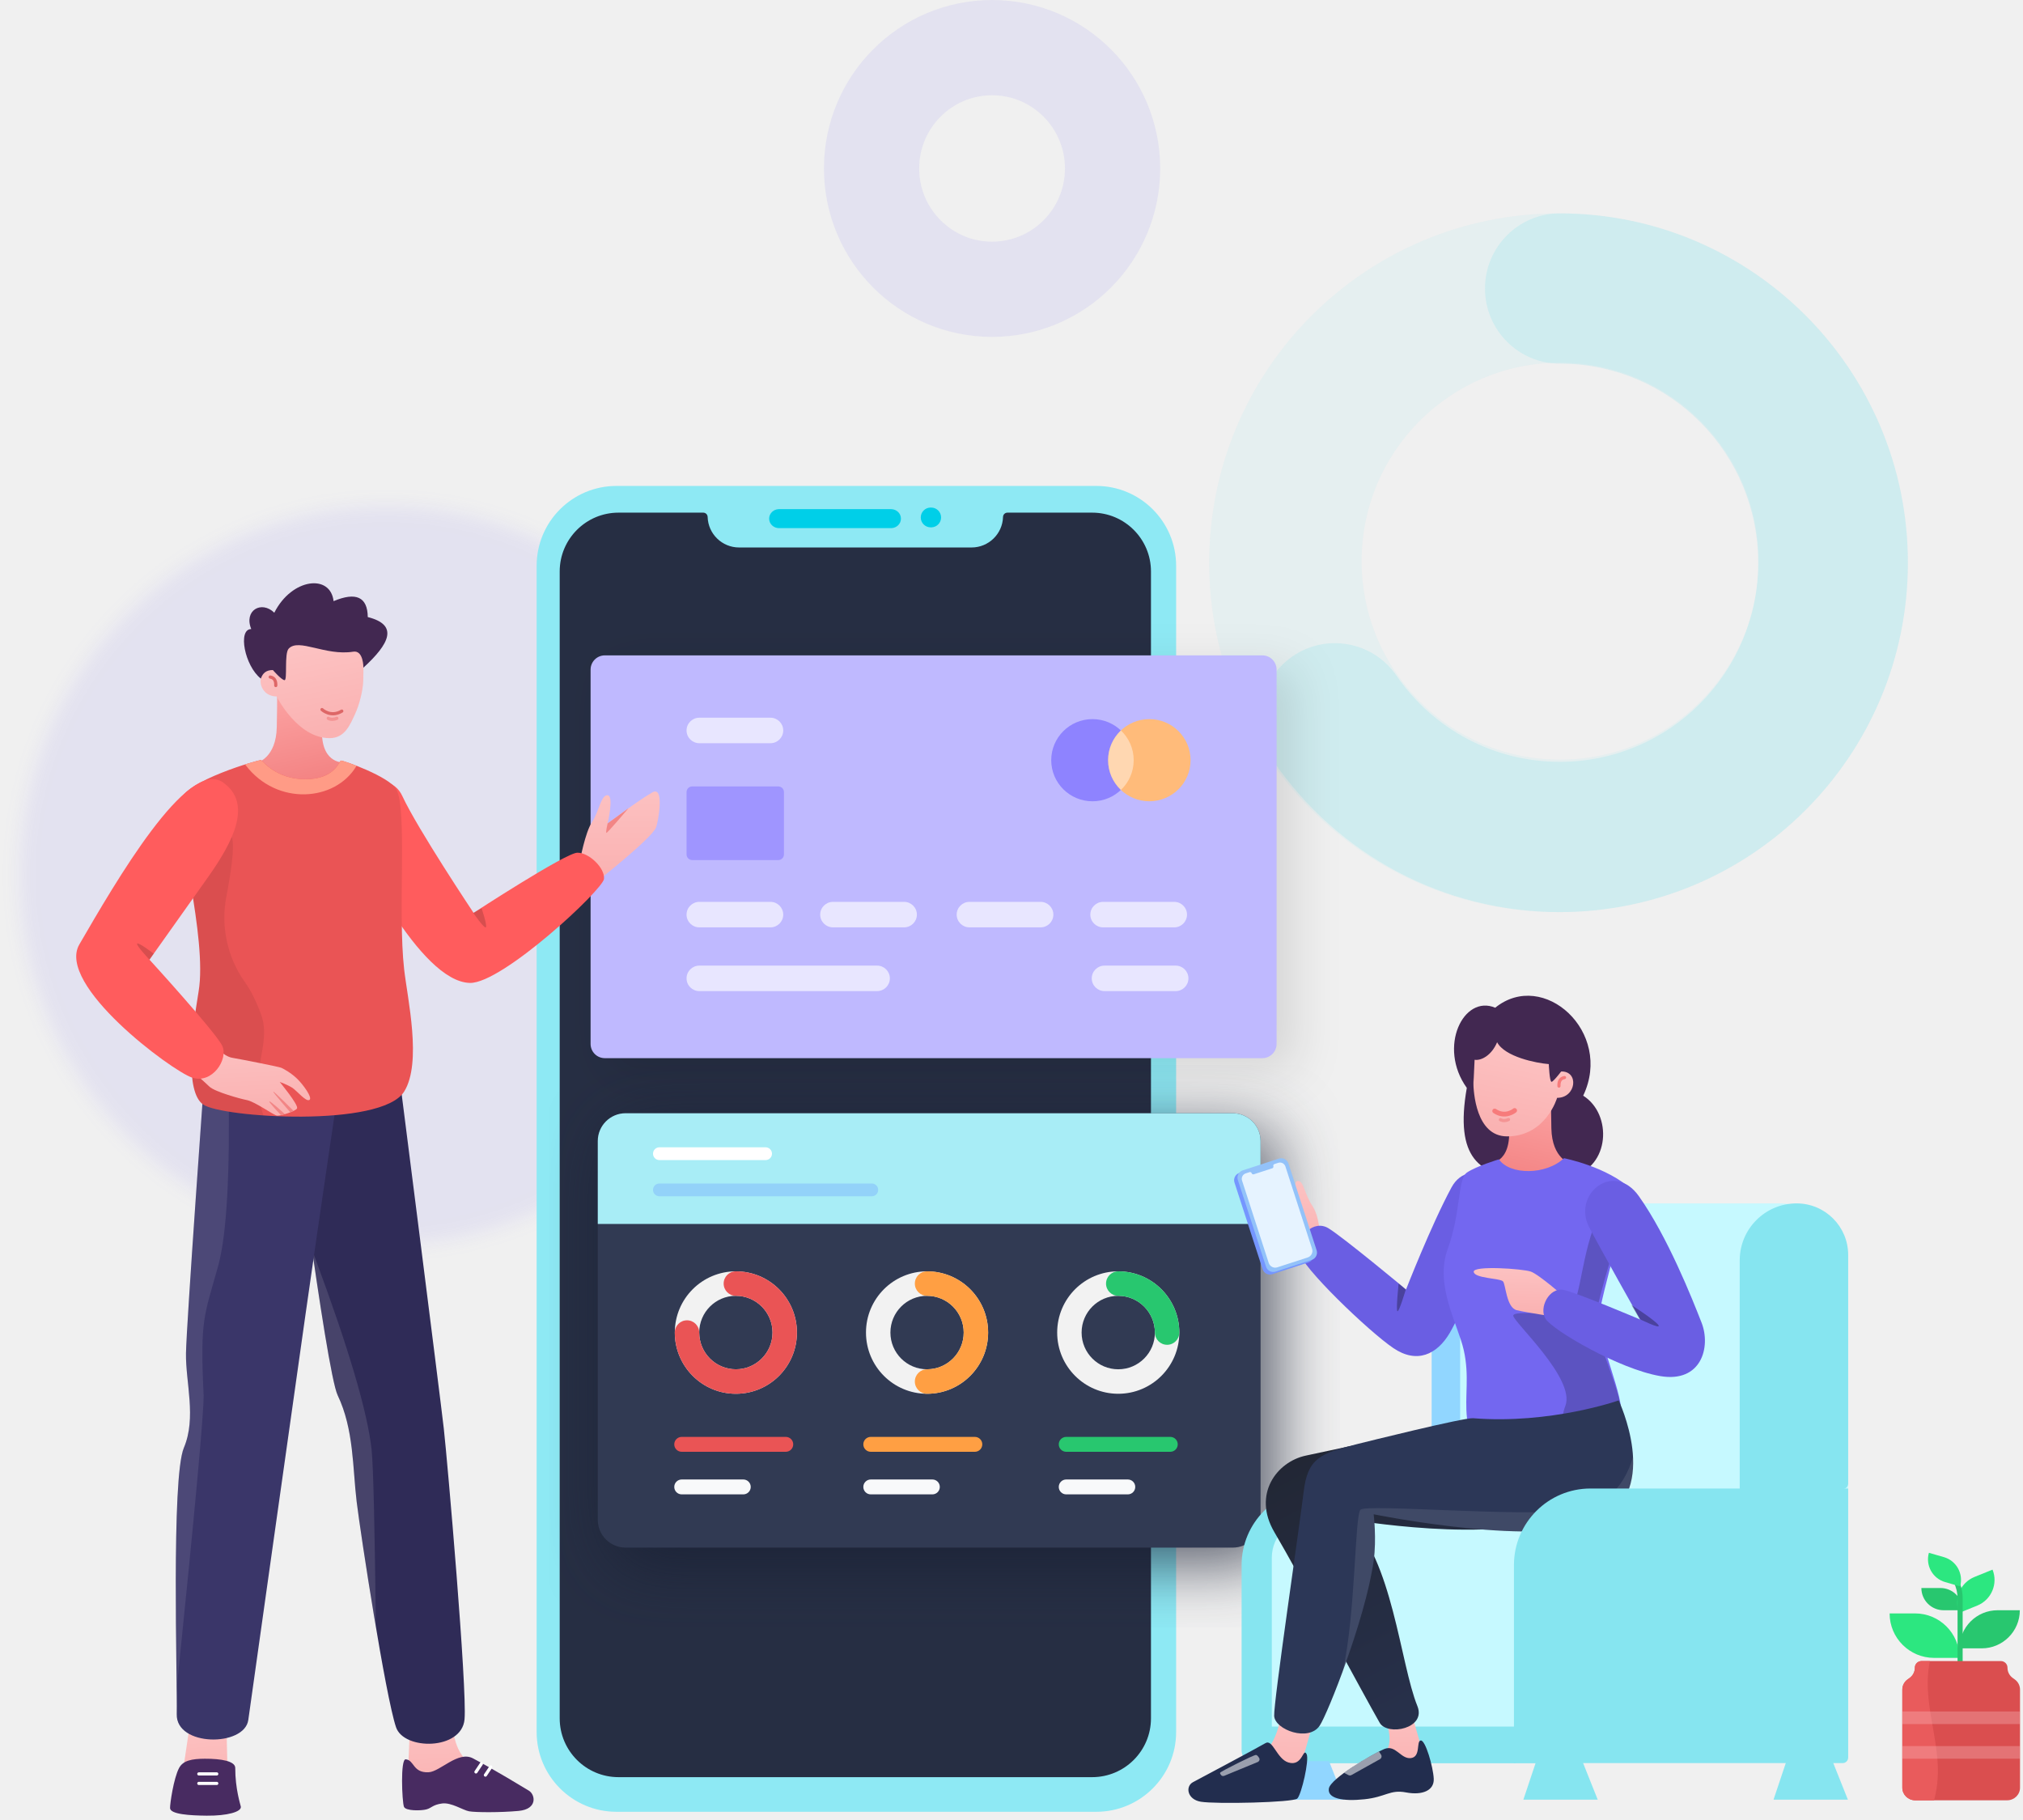
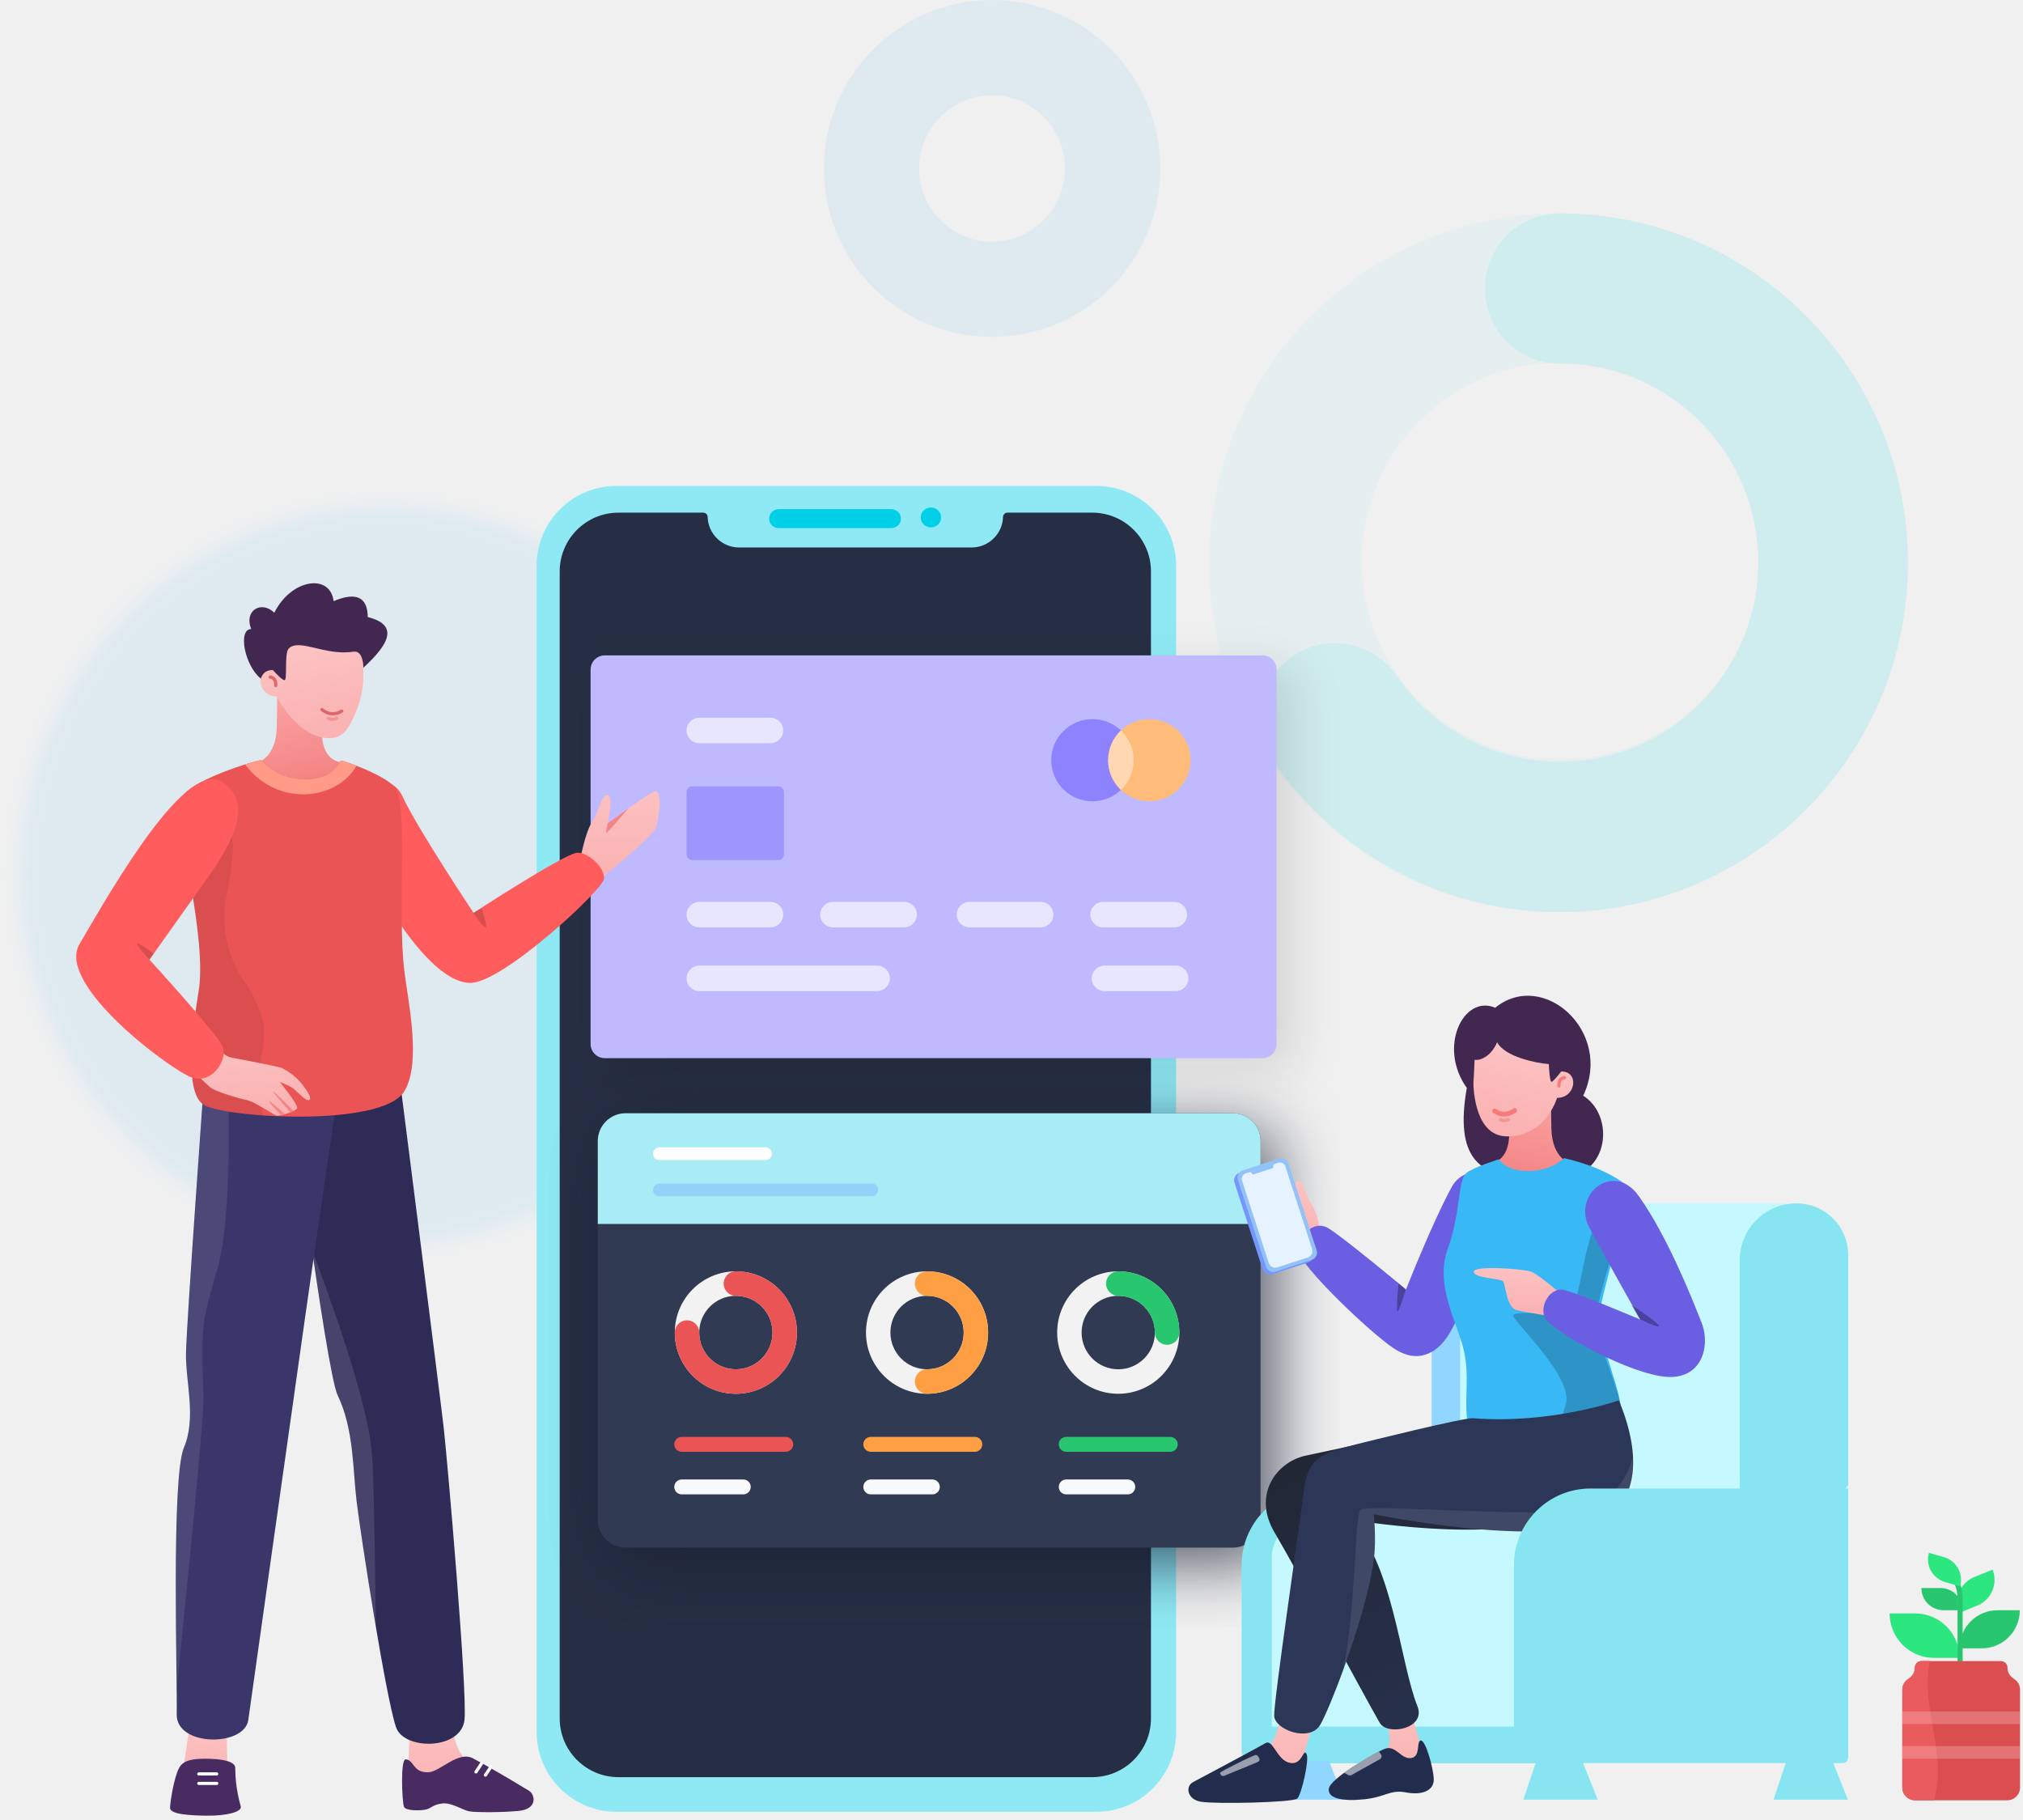
<svg xmlns="http://www.w3.org/2000/svg" width="637" height="573" viewBox="0 0 637 573" fill="none">
  <g id="Illustration">
    <g id="Shape">
      <g id="Oval" opacity="0.1" filter="url(#filter0_f)">
-         <ellipse cx="121.531" cy="275.607" rx="115.531" ry="116.393" fill="#7367F0" />
+         <ellipse cx="121.531" cy="275.607" rx="115.531" ry="116.393" fill="#39b8f6" />
      </g>
      <path id="Oval_2" opacity="0.05" fill-rule="evenodd" clip-rule="evenodd" d="M380.75 177.185C380.75 116.434 429.999 67.185 490.75 67.185C551.501 67.185 600.75 116.434 600.75 177.185C600.75 237.937 551.501 287.185 490.75 287.185C429.999 287.185 380.75 237.937 380.75 177.185ZM553.75 176.685C553.75 142.167 525.768 114.185 491.25 114.185C456.732 114.185 428.75 142.167 428.75 176.685C428.75 211.203 456.732 239.185 491.25 239.185C525.768 239.185 553.75 211.203 553.75 176.685Z" fill="#00CFE8" />
-       <ellipse id="Oval_3" opacity="0.1" cx="312.382" cy="53.041" rx="37.944" ry="38.041" stroke="#7367F0" stroke-width="30" />
+       <ellipse id="Oval_3" opacity="0.1" cx="312.382" cy="53.041" rx="37.944" ry="38.041" stroke="#39b8f6" stroke-width="30" />
      <path id="Path" opacity="0.1" d="M491.165 67.185C551.687 67.185 600.75 116.434 600.75 177.185C600.75 237.937 551.687 287.185 491.165 287.185C454.704 287.185 421.237 269.153 400.923 239.605C393.53 228.852 396.221 214.12 406.933 206.699C417.538 199.353 432.029 201.927 439.491 212.413L439.715 212.733C451.321 229.614 470.362 239.873 491.165 239.873C525.656 239.873 553.617 211.807 553.617 177.185C553.617 142.91 526.213 115.059 492.198 114.506L491.165 114.497C478.15 114.497 467.598 103.906 467.598 90.841C467.598 77.776 478.15 67.185 491.165 67.185Z" fill="#00CFE8" />
    </g>
    <g id="Mobile Banking App">
      <g id="Phone3">
        <path id="Rectangle" fill-rule="evenodd" clip-rule="evenodd" d="M168.975 178.137C168.975 164.254 180.229 153 194.112 153H345.201C359.084 153 370.338 164.254 370.338 178.137V545.323C370.338 559.206 359.084 570.46 345.201 570.46H194.112C180.229 570.46 168.975 559.206 168.975 545.323V178.137Z" fill="#8EE9F4" />
        <g id="Group 48">
          <path id="Rectangle_2" fill-rule="evenodd" clip-rule="evenodd" d="M176.237 179.934C176.237 169.705 184.53 161.412 194.759 161.412H221.439C222.187 161.412 222.799 162.007 222.821 162.755V162.755C222.976 168.115 227.365 172.379 232.727 172.379H305.926C311.288 172.379 315.678 168.115 315.833 162.755V162.755C315.854 162.007 316.467 161.412 317.215 161.412H343.894C354.124 161.412 362.416 169.705 362.416 179.934V541.033C362.416 551.263 354.124 559.555 343.894 559.555H194.759C184.53 559.555 176.237 551.263 176.237 541.033V179.934Z" fill="#262E43" />
          <mask id="mask0" mask-type="alpha" maskUnits="userSpaceOnUse" x="176" y="161" width="187" height="399">
            <path id="Rectangle_3" fill-rule="evenodd" clip-rule="evenodd" d="M176.237 179.934C176.237 169.705 184.53 161.412 194.759 161.412H221.439C222.187 161.412 222.799 162.007 222.821 162.755V162.755C222.976 168.115 227.365 172.379 232.727 172.379H305.926C311.288 172.379 315.678 168.115 315.833 162.755V162.755C315.854 162.007 316.467 161.412 317.215 161.412H343.894C354.124 161.412 362.416 169.705 362.416 179.934V541.033C362.416 551.263 354.124 559.555 343.894 559.555H194.759C184.53 559.555 176.237 551.263 176.237 541.033V179.934Z" fill="white" />
          </mask>
          <g mask="url(#mask0)">
            <ellipse id="Oval_4" cx="246.822" cy="403.737" rx="15.969" ry="15.951" fill="#E97EFF" fill-opacity="0.549" />
            <path id="Rectangle_4" fill-rule="evenodd" clip-rule="evenodd" d="M198.916 235.001C198.916 232.11 201.259 229.767 204.15 229.767H335.904C338.794 229.767 341.138 232.11 341.138 235.001V235.001C341.138 237.891 338.794 240.235 335.904 240.235H204.15C201.259 240.235 198.916 237.891 198.916 235.001V235.001Z" fill="#E97EFF" fill-opacity="0.549" />
          </g>
        </g>
        <path id="Path_2" d="M280.572 160.308C282.294 160.308 283.69 161.647 283.69 163.299C283.69 164.914 282.355 166.23 280.686 166.288L280.572 166.29H245.304C243.582 166.29 242.186 164.951 242.186 163.299C242.186 161.684 243.521 160.368 245.19 160.31L245.304 160.308H280.572Z" fill="#00CFE8" />
        <path id="Path_3" d="M293.21 159.81C294.933 159.81 296.329 161.205 296.329 162.925C296.329 164.608 294.994 165.979 293.325 166.039L293.21 166.041H293.047C291.324 166.041 289.928 164.646 289.928 162.925C289.928 161.243 291.263 159.872 292.932 159.812L293.047 159.81H293.21Z" fill="#00CFE8" />
      </g>
      <g id="BoardPieChart">
        <g id="Rectangle_5" filter="url(#filter1_d)">
          <path fill-rule="evenodd" clip-rule="evenodd" d="M188.229 359.27C188.229 354.434 192.15 350.513 196.986 350.513H388.175C393.011 350.513 396.931 354.434 396.931 359.27V478.524C396.931 483.361 393.011 487.281 388.175 487.281H196.986C192.15 487.281 188.229 483.361 188.229 478.524V359.27Z" fill="#313A53" />
        </g>
        <mask id="mask1" mask-type="alpha" maskUnits="userSpaceOnUse" x="188" y="350" width="209" height="138">
          <path id="Rectangle_6" fill-rule="evenodd" clip-rule="evenodd" d="M188.229 359.27C188.229 354.434 192.15 350.513 196.986 350.513H388.175C393.011 350.513 396.931 354.434 396.931 359.27V478.524C396.931 483.361 393.011 487.281 388.175 487.281H196.986C192.15 487.281 188.229 483.361 188.229 478.524V359.27Z" fill="white" />
        </mask>
        <g mask="url(#mask1)">
          <path id="Rectangle_7" fill-rule="evenodd" clip-rule="evenodd" d="M183.547 345.15H402.282V385.376H183.547L183.547 345.15Z" fill="#A8EDF6" />
          <path id="Rectangle_8" opacity="0.366" fill-rule="evenodd" clip-rule="evenodd" d="M205.621 374.649C205.621 373.538 206.522 372.638 207.632 372.638H274.515C275.626 372.638 276.526 373.538 276.526 374.649V374.649C276.526 375.76 275.626 376.66 274.515 376.66H207.632C206.522 376.66 205.621 375.76 205.621 374.649V374.649Z" fill="#6FA3FF" />
          <rect id="Rectangle_9" x="205.621" y="361.24" width="37.459" height="4.023" rx="2.011" fill="white" />
          <rect id="Rectangle_10" x="212.311" y="452.419" width="37.459" height="4.693" rx="2.346" fill="#EA5455" />
          <path id="Rectangle_11" fill-rule="evenodd" clip-rule="evenodd" d="M212.311 468.174C212.311 466.878 213.361 465.827 214.657 465.827H234.045C235.341 465.827 236.392 466.878 236.392 468.174V468.174C236.392 469.47 235.341 470.52 234.045 470.52H214.657C213.361 470.52 212.311 469.47 212.311 468.174V468.174Z" fill="#F8F9FA" />
          <rect id="Rectangle_12" x="271.844" y="452.419" width="37.459" height="4.693" rx="2.346" fill="#FF9F43" />
          <path id="Rectangle_13" fill-rule="evenodd" clip-rule="evenodd" d="M271.844 468.174C271.844 466.878 272.894 465.827 274.19 465.827H293.578C294.874 465.827 295.925 466.878 295.925 468.174V468.174C295.925 469.47 294.874 470.52 293.578 470.52H274.19C272.894 470.52 271.844 469.47 271.844 468.174V468.174Z" fill="#F8F9FA" />
          <rect id="Rectangle_14" x="333.385" y="452.419" width="37.459" height="4.693" rx="2.346" fill="#28C76F" />
          <path id="Rectangle_15" fill-rule="evenodd" clip-rule="evenodd" d="M333.385 468.174C333.385 466.878 334.435 465.827 335.731 465.827H355.119C356.415 465.827 357.466 466.878 357.466 468.174V468.174C357.466 469.47 356.415 470.52 355.119 470.52H335.731C334.435 470.52 333.385 469.47 333.385 468.174V468.174Z" fill="#F8F9FA" />
          <g id="Group 3">
            <path id="Oval_5" fill-rule="evenodd" clip-rule="evenodd" d="M352.114 438.843C362.735 438.843 371.345 430.213 371.345 419.568C371.345 408.923 362.735 400.293 352.114 400.293C341.493 400.293 332.883 408.923 332.883 419.568C332.883 430.213 341.493 438.843 352.114 438.843ZM352.114 431.133C345.741 431.133 340.575 425.955 340.575 419.568C340.575 413.181 345.741 408.003 352.114 408.003C358.487 408.003 363.653 413.181 363.653 419.568C363.653 425.955 358.487 431.133 352.114 431.133Z" fill="#F2F2F2" />
            <path id="Path_4" fill-rule="evenodd" clip-rule="evenodd" d="M371.345 419.568C371.345 408.923 362.735 400.293 352.114 400.293C349.99 400.293 348.268 402.019 348.268 404.148C348.268 406.277 349.99 408.003 352.114 408.003C358.414 408.003 363.535 413.064 363.651 419.351L363.653 419.568C363.653 421.697 365.375 423.423 367.499 423.423C369.623 423.423 371.345 421.697 371.345 419.568Z" fill="#28C76F" />
          </g>
          <g id="Group 4">
            <path id="Oval_6" fill-rule="evenodd" clip-rule="evenodd" d="M291.911 438.843C302.532 438.843 311.142 430.213 311.142 419.568C311.142 408.923 302.532 400.293 291.911 400.293C281.29 400.293 272.68 408.923 272.68 419.568C272.68 430.213 281.29 438.843 291.911 438.843ZM291.911 431.133C285.538 431.133 280.372 425.955 280.372 419.568C280.372 413.181 285.538 408.003 291.911 408.003C298.284 408.003 303.45 413.181 303.45 419.568C303.45 425.955 298.284 431.133 291.911 431.133Z" fill="#F2F2F2" />
            <path id="Path_5" d="M291.911 438.843C302.532 438.843 311.142 430.213 311.142 419.568C311.142 408.923 302.532 400.293 291.911 400.293C289.786 400.293 288.064 402.019 288.064 404.148C288.064 406.277 289.786 408.003 291.911 408.003C298.283 408.003 303.45 413.181 303.45 419.568C303.45 425.882 298.4 431.015 292.127 431.131L291.911 431.133C289.786 431.133 288.064 432.859 288.064 434.988C288.064 437.117 289.786 438.843 291.911 438.843Z" fill="#FF9F43" />
          </g>
          <g id="Group 6">
            <path id="Oval_7" fill-rule="evenodd" clip-rule="evenodd" d="M231.709 438.843C242.33 438.843 250.94 430.213 250.94 419.568C250.94 408.923 242.33 400.293 231.709 400.293C221.088 400.293 212.478 408.923 212.478 419.568C212.478 430.213 221.088 438.843 231.709 438.843ZM231.709 431.133C225.336 431.133 220.17 425.955 220.17 419.568C220.17 413.181 225.336 408.003 231.709 408.003C238.082 408.003 243.248 413.181 243.248 419.568C243.248 425.955 238.082 431.133 231.709 431.133Z" fill="#F2F2F2" />
            <path id="Path_6" fill-rule="evenodd" clip-rule="evenodd" d="M212.478 419.568C212.478 430.213 221.088 438.843 231.709 438.843C242.33 438.843 250.94 430.213 250.94 419.568C250.94 408.923 242.33 400.293 231.709 400.293C229.585 400.293 227.863 402.019 227.863 404.148C227.863 406.277 229.585 408.003 231.709 408.003C238.082 408.003 243.248 413.181 243.248 419.568C243.248 425.955 238.082 431.133 231.709 431.133C225.336 431.133 220.17 425.955 220.17 419.568C220.17 417.439 218.448 415.713 216.324 415.713C214.2 415.713 212.478 417.439 212.478 419.568Z" fill="#EA5455" />
          </g>
        </g>
      </g>
      <g id="VisaCard2">
        <g id="Rectangle_16" filter="url(#filter2_d)">
          <path fill-rule="evenodd" clip-rule="evenodd" d="M190.441 206.351H397.491C399.964 206.351 401.968 208.361 401.968 210.841V328.683C401.968 331.163 399.964 333.172 397.491 333.172H190.441C187.968 333.172 185.964 331.163 185.964 328.683V210.841C185.964 208.361 187.968 206.351 190.441 206.351Z" fill="#BFB9FF" />
        </g>
        <g id="Group 46">
          <g id="Group 45">
            <g id="Group 43">
              <ellipse id="Oval_8" cx="343.993" cy="239.357" rx="12.983" ry="12.935" fill="#8E83FF" />
              <ellipse id="Oval Copy 10" cx="361.901" cy="239.357" rx="12.983" ry="12.935" fill="#FFBB7A" />
              <path id="Path_7" fill-rule="evenodd" clip-rule="evenodd" d="M352.83 230.104L352.949 229.992C355.43 232.348 356.976 235.673 356.976 239.357C356.976 243.042 355.43 246.367 352.949 248.723C350.465 246.368 348.918 243.042 348.918 239.357C348.918 235.731 350.416 232.452 352.83 230.104L352.949 229.992L352.83 230.104Z" fill="white" fill-opacity="0.416" />
            </g>
            <path id="Rectangle_17" fill-rule="evenodd" clip-rule="evenodd" d="M217.972 247.609H245.057C246.046 247.609 246.848 248.408 246.848 249.393V269.019C246.848 270.004 246.046 270.803 245.057 270.803H217.972C216.983 270.803 216.182 270.004 216.182 269.019V249.393C216.182 248.408 216.983 247.609 217.972 247.609Z" fill="#9F95FF" />
          </g>
          <g id="Group 44">
            <path id="Rectangle_18" fill-rule="evenodd" clip-rule="evenodd" d="M220.211 283.96H242.595C244.82 283.96 246.624 285.758 246.624 287.975C246.624 290.192 244.82 291.989 242.595 291.989H220.211C217.986 291.989 216.182 290.192 216.182 287.975C216.182 285.758 217.986 283.96 220.211 283.96Z" fill="white" fill-opacity="0.647" />
            <path id="Rectangle_19" fill-rule="evenodd" clip-rule="evenodd" d="M220.211 304.032H276.17C278.396 304.032 280.199 305.829 280.199 308.046C280.199 310.263 278.396 312.06 276.17 312.06H220.211C217.986 312.06 216.182 310.263 216.182 308.046C216.182 305.829 217.986 304.032 220.211 304.032Z" fill="white" fill-opacity="0.647" />
            <path id="Rectangle_20" fill-rule="evenodd" clip-rule="evenodd" d="M347.799 304.032H370.182C372.408 304.032 374.212 305.829 374.212 308.046C374.212 310.263 372.408 312.06 370.182 312.06H347.799C345.573 312.06 343.77 310.263 343.77 308.046C343.77 305.829 345.573 304.032 347.799 304.032Z" fill="white" fill-opacity="0.647" />
            <path id="Rectangle_21" fill-rule="evenodd" clip-rule="evenodd" d="M220.211 225.977H242.595C244.82 225.977 246.624 227.774 246.624 229.991C246.624 232.208 244.82 234.005 242.595 234.005H220.211C217.986 234.005 216.182 232.208 216.182 229.991C216.182 227.774 217.986 225.977 220.211 225.977Z" fill="white" fill-opacity="0.647" />
            <path id="Rectangle Copy 38" fill-rule="evenodd" clip-rule="evenodd" d="M262.293 283.96H284.677C286.902 283.96 288.706 285.758 288.706 287.975C288.706 290.192 286.902 291.989 284.677 291.989H262.293C260.068 291.989 258.264 290.192 258.264 287.975C258.264 285.758 260.068 283.96 262.293 283.96Z" fill="white" fill-opacity="0.647" />
            <path id="Rectangle Copy 39" fill-rule="evenodd" clip-rule="evenodd" d="M305.269 283.96H327.653C329.878 283.96 331.682 285.758 331.682 287.975C331.682 290.192 329.878 291.989 327.653 291.989H305.269C303.044 291.989 301.24 290.192 301.24 287.975C301.24 285.758 303.044 283.96 305.269 283.96Z" fill="white" fill-opacity="0.647" />
            <path id="Rectangle Copy 40" fill-rule="evenodd" clip-rule="evenodd" d="M347.351 283.96H369.735C371.96 283.96 373.764 285.758 373.764 287.975C373.764 290.192 371.96 291.989 369.735 291.989H347.351C345.126 291.989 343.322 290.192 343.322 287.975C343.322 285.758 345.126 283.96 347.351 283.96Z" fill="white" fill-opacity="0.647" />
          </g>
        </g>
      </g>
      <g id="Men1.1">
        <g id="LLeg">
          <path id="Path_8" fill-rule="evenodd" clip-rule="evenodd" d="M142.482 542C142.482 542 142.328 551.857 148.381 555.358C154.434 558.86 163.812 565.365 163.812 565.365L128.137 566.574L129.154 541.911L142.482 542Z" fill="url(#paint0_linear)" />
          <path id="Path_9" fill-rule="evenodd" clip-rule="evenodd" d="M127.761 553.936C130.519 554.22 129.916 558.21 134.922 558.016C138.569 557.874 144.257 551.148 148.936 553.639C156.078 557.442 164.453 562.57 166.506 563.791C168.56 565.013 169.371 569.618 163.303 570.184C157.501 570.724 149.668 570.664 147.707 570.306C145.744 569.949 142.105 567.446 139.177 567.846C136.249 568.247 135.915 569.256 134.279 569.703C132.643 570.15 127.704 570.247 127.192 568.868C126.603 567.286 126.014 553.756 127.761 553.936Z" fill="#482B61" />
          <path id="Path_10" fill-rule="evenodd" clip-rule="evenodd" d="M124.996 332.889C124.996 332.889 138.605 439.705 139.743 449.806C140.88 459.908 147.128 531.771 146.273 541.357C145.402 551.118 127.14 551.171 124.69 543.806C121.337 533.725 113.585 483.341 112.303 472.819C111.021 462.298 111.471 450.083 106.319 439.309C102.63 431.596 90.423 335.628 90.423 335.628L124.996 332.889Z" fill="#2F2B57" />
          <path id="Path_11" opacity="0.591" fill-rule="evenodd" clip-rule="evenodd" d="M116.998 456.324L117.046 456.805C117.566 462.384 118.001 480.866 118.352 512.249L117.569 507.562C115.113 492.698 112.931 477.974 112.303 472.819C111.048 462.517 111.453 450.591 106.634 439.985L106.319 439.309C104.695 435.915 101.422 415.426 98.266 393.547L99.257 396.201C109.796 424.543 115.709 444.584 116.998 456.324Z" fill="white" fill-opacity="0.192" />
          <path id="Path 10" d="M151.575 555.354L149.868 557.907" stroke="white" stroke-linecap="round" />
          <path id="Path 10_2" d="M154.554 556.352L152.848 558.906" stroke="white" stroke-linecap="round" />
        </g>
        <g id="RLeg">
          <path id="Path_12" fill-rule="evenodd" clip-rule="evenodd" d="M59.586 544.261L56.394 565.817L71.825 565.739L71.32 543.86L59.586 544.261Z" fill="url(#paint1_linear)" />
          <path id="Path_13" fill-rule="evenodd" clip-rule="evenodd" d="M53.55 569.305C53.499 568.047 54.67 559.89 56.394 556.66C57.644 554.318 60.417 553.769 64.474 553.752C69.707 553.732 74.081 554.523 74.075 556.66C74.056 563.199 75.714 568.228 75.826 568.802C76.153 570.488 71.472 571.747 65.08 571.682C59.847 571.631 53.631 571.266 53.55 569.305Z" fill="#482B61" />
          <path id="Path_14" fill-rule="evenodd" clip-rule="evenodd" d="M107.504 336.396C107.504 336.396 100.429 384.069 96.146 414.233C91.937 443.873 79.474 532.285 78.186 541.54C77.004 550.036 55.422 550.036 55.649 539.747C55.876 529.457 53.878 465.335 57.897 455.841C61.915 446.348 58.417 435.299 58.563 426.076C58.709 416.853 64.489 337.012 64.489 337.012L107.504 336.396Z" fill="#3A3669" />
          <path id="Path_15" opacity="0.462" fill-rule="evenodd" clip-rule="evenodd" d="M68.797 398.217L68.459 399.444C64.362 414.163 62.949 415.49 64.11 438.967L64.121 439.444C64.162 445.351 61.353 475.917 55.694 531.142L55.669 527.709C55.47 505.18 54.64 464.445 57.794 456.097L57.897 455.841C61.915 446.348 58.417 435.299 58.563 426.076C58.709 416.853 64.489 337.013 64.489 337.013L71.871 336.906L71.946 340.563C72.477 369.125 71.427 388.343 68.797 398.217V398.217Z" fill="white" fill-opacity="0.192" />
          <path id="Path 9" d="M62.605 558.534H68.253" stroke="white" stroke-linecap="round" />
          <path id="Path 9_2" d="M62.605 561.529H68.253" stroke="white" stroke-linecap="round" />
        </g>
        <g id="Head">
          <path id="Path_16" fill-rule="evenodd" clip-rule="evenodd" d="M81.035 240.078C81.035 240.078 86.946 238.683 87.151 228.949C87.356 219.214 87.212 215.891 87.212 215.891L101.226 215.655C101.226 215.655 101.368 226.504 101.37 230.428C101.375 240.968 108.682 240.078 108.682 240.078C108.682 240.078 107.163 248.624 95.365 249.291C86.154 249.812 81.035 240.078 81.035 240.078Z" fill="url(#paint2_linear)" />
          <g id="Head1">
            <path id="Path_17" fill-rule="evenodd" clip-rule="evenodd" d="M85.926 210.97C80.118 210.745 81.065 219.291 87.099 219.279C87.099 219.279 93.583 232.383 103.764 232.417C108.668 232.434 110.269 228.043 111.739 224.962C113.209 221.88 114.288 217.27 114.378 214.447C114.474 211.437 114.486 201.55 114.486 201.55L85.7 201.537L85.926 210.97Z" fill="url(#paint3_linear)" />
            <path id="Path_18" d="M103.356 226.173C104.227 226.654 105.263 226.535 106.065 226.173" stroke="#F49494" stroke-linecap="round" />
            <path id="Path 8" d="M86.832 215.849C86.892 214.478 86.476 213.39 85.085 213.171" stroke="#DE6767" stroke-linecap="round" />
            <path id="Path_19" fill-rule="evenodd" clip-rule="evenodd" d="M85.926 210.971C85.926 210.971 88.597 214.069 89.585 214.154C90.573 214.24 89.447 205.769 90.902 204.226C94.098 200.835 102.45 206.597 111.233 205.189C114.486 204.668 114.428 210.228 114.428 210.228C122.638 202.703 125.615 196.767 115.804 194.289C115.726 187.92 112.081 186.322 105.032 189.276C104.09 180.673 91.912 181.971 86.369 192.916C82.356 188.992 76.717 192.16 79.11 198.064C74.79 198.064 77.041 209.672 82.133 213.66C82.74 211.918 83.85 210.971 85.926 210.971Z" fill="#422851" />
            <path id="Path_20" d="M101.387 223.414C101.387 223.414 104.152 226.029 107.624 223.899" stroke="#DE6767" stroke-linecap="round" />
          </g>
        </g>
        <g id="LArm">
          <g id="Group 3_2">
            <path id="Path_21" fill-rule="evenodd" clip-rule="evenodd" d="M182.553 271.335C182.553 271.335 184.215 262.095 186.414 258.858C188.613 255.619 189.254 250.179 191.329 250.379C193.404 250.58 191.326 259.265 191.326 259.265C191.326 259.265 201.002 252.005 205.392 249.504C209.397 247.223 207.2 259.026 206.574 260.531C205.083 264.112 187.833 277.63 187.833 277.63C187.833 277.63 182.93 272.157 182.553 271.335Z" fill="url(#paint4_linear)" />
            <path id="Path_22" fill-rule="evenodd" clip-rule="evenodd" d="M191.326 259.264C191.326 259.264 190.612 262.235 190.968 262.235C191.325 262.235 197.892 254.487 197.892 254.487L191.326 259.264Z" fill="#F28585" />
          </g>
          <path id="Path_23" fill-rule="evenodd" clip-rule="evenodd" d="M126.694 250.655C131.425 260.915 149.121 287.426 149.121 287.426C149.121 287.426 178.119 268.52 181.809 268.481C185.499 268.442 190.509 273.338 190.194 276.717C189.879 280.096 158.129 309.732 147.946 309.483C132.113 309.095 112.258 267.922 110.219 262.419C104.759 247.678 122.079 240.647 126.694 250.655Z" fill="#FF5C5D" />
          <path id="Path 5" fill-rule="evenodd" clip-rule="evenodd" d="M149.016 287.407C149.016 287.407 152.364 292.312 152.964 291.99C153.564 291.668 151.648 285.994 151.648 285.994L149.016 287.407Z" fill="black" fill-opacity="0.16" />
        </g>
        <g id="Body">
          <path id="Path_24" fill-rule="evenodd" clip-rule="evenodd" d="M56.657 252.296C55.171 259.42 65.346 295.325 62.546 312.122C60.332 325.406 58.219 343.698 63.957 347.759C69.799 351.894 120.087 355.177 127.255 343.698C132.941 334.591 128.286 314.396 127.255 305.183C125.198 286.804 128.304 255.042 124.814 248.546C122.65 244.516 107.892 239.319 107.338 239.48C106.783 239.641 105.48 245.351 96.149 245.351C86.817 245.351 82.696 239.48 82.195 239.319C81.694 239.158 58.001 245.852 56.657 252.296Z" fill="#EA5455" />
          <path id="Path_25" fill-rule="evenodd" clip-rule="evenodd" d="M82.172 239.316L82.195 239.319C82.697 239.48 86.817 245.351 96.149 245.351C105.481 245.351 106.784 239.641 107.338 239.48C107.538 239.422 109.589 240.062 112.229 241.093L112.217 241.214C105.547 252.415 87.205 253.795 77.4 240.981L77.178 240.685L78.272 240.345C80.274 239.737 81.707 239.371 82.097 239.322L82.172 239.316Z" fill="#FF9B86" />
          <path id="Path_26" fill-rule="evenodd" clip-rule="evenodd" d="M56.688 257.245L57.511 257.359C66.233 258.607 71.348 260.58 72.857 263.28C73.847 265.052 73.387 271.044 71.476 281.257L71.273 282.329C69.501 291.586 71.528 301.163 76.877 308.888L77.178 309.316C78.987 311.847 80.654 315.179 82.181 319.314C85.722 328.903 78.19 336.983 82.96 351.25L81.986 351.178C73.12 350.499 65.949 349.169 63.957 347.759C58.219 343.698 60.333 325.406 62.546 312.122C64.928 297.83 57.917 269.704 56.688 257.245Z" fill="black" fill-opacity="0.067" />
        </g>
        <g id="Rarm">
          <g id="Group 2">
            <path id="Path_27" fill-rule="evenodd" clip-rule="evenodd" d="M66.881 328.606C66.881 328.606 70.229 332.556 73.086 333.047C75.943 333.538 87.901 335.877 88.631 336.224C89.321 336.551 91.68 337.793 93.697 339.786C95.445 341.512 98.469 345.606 97.455 346.31C96.371 347.063 93.445 343.371 91.977 342.459C90.438 341.501 88.072 340.654 88.072 340.654C88.072 340.654 93.924 347.713 93.552 348.946C93.281 349.847 88.305 351.384 87.24 351.268C86.176 351.153 80.313 346.86 77.678 346.361C75.85 346.015 67.666 343.798 65.94 342.133C64.215 340.468 60.333 337.089 60.333 337.089L66.881 328.606Z" fill="url(#paint5_linear)" />
            <path id="Path_28" fill-rule="evenodd" clip-rule="evenodd" d="M92.424 349.765C92.424 349.765 86.3 343.594 86.044 343.7C85.789 343.805 91.38 350.194 91.38 350.194L92.424 349.765Z" fill="#F28585" />
            <path id="Path_29" fill-rule="evenodd" clip-rule="evenodd" d="M89.694 350.778C89.694 350.778 85.107 346.575 84.807 346.778C84.507 346.98 88.481 351.121 88.481 351.121L89.694 350.778Z" fill="#F28585" />
          </g>
          <path id="Path_30" fill-rule="evenodd" clip-rule="evenodd" d="M70.209 246.345C79.665 252.998 73.347 265.092 65.503 276.186C58.175 286.549 47.068 302.158 47.068 302.158C47.068 302.158 67.953 325.034 69.97 329.266C71.987 333.499 66.836 341.448 60.431 339.277C54.026 337.106 17.578 310.107 24.99 297.348C36.311 277.859 59.04 238.486 70.209 246.345Z" fill="#FF5C5D" />
          <path id="Path 6" fill-rule="evenodd" clip-rule="evenodd" d="M47.068 302.158C47.068 302.158 42.782 297.624 43.183 297.099C43.583 296.575 48.413 300.281 48.413 300.281L47.068 302.158Z" fill="black" fill-opacity="0.16" />
        </g>
      </g>
      <g id="Group 7">
        <path id="Rectangle_22" fill-rule="evenodd" clip-rule="evenodd" d="M390.956 492.784C390.956 479.468 401.751 468.672 415.067 468.672L496.198 468.672V551.132C496.198 553.341 494.407 555.132 492.198 555.132H394.956C392.747 555.132 390.956 553.341 390.956 551.132L390.956 492.784Z" fill="#86E5F0" />
        <path id="Rectangle_23" fill-rule="evenodd" clip-rule="evenodd" d="M400.465 538.065L477.244 538.065V555.132H400.465V538.065Z" fill="#86E5F0" />
        <path id="Path_31" fill-rule="evenodd" clip-rule="evenodd" d="M498.245 554.514L503.088 566.644H479.675L483.732 554.514H498.245Z" fill="#86E5F0" />
        <path id="Path_32" fill-rule="evenodd" clip-rule="evenodd" d="M418.474 554.514L423.318 566.644H399.904L403.962 554.514H418.474Z" fill="#91D6FF" />
        <path id="Path_33" fill-rule="evenodd" clip-rule="evenodd" d="M577.018 554.514L581.862 566.644H558.448L562.506 554.514H577.018Z" fill="#86E5F0" />
        <path id="Rectangle_24" fill-rule="evenodd" clip-rule="evenodd" d="M450.796 403.492C450.796 390.38 461.275 379.671 474.384 379.387L496.796 378.901V476.828H450.796L450.796 403.492Z" fill="#91D6FF" />
        <path id="Rectangle_25" fill-rule="evenodd" clip-rule="evenodd" d="M459.77 403.012C459.77 389.696 470.565 378.901 483.881 378.901H560.112C572.174 378.901 581.952 388.679 581.952 400.741V477.076C581.952 478.041 581.169 478.824 580.205 478.824H459.77L459.77 403.012Z" fill="#C6F9FF" />
        <path id="Rectangle_26" fill-rule="evenodd" clip-rule="evenodd" d="M547.805 396.818C547.805 386.923 555.827 378.901 565.722 378.901V378.901C574.685 378.901 581.952 386.167 581.952 395.13V467.1C581.952 468.065 581.169 468.847 580.205 468.847H547.805V396.818Z" fill="#86E5F0" />
        <path id="Rectangle_27" fill-rule="evenodd" clip-rule="evenodd" d="M400.465 490.474C400.465 483.515 406.106 477.874 413.065 477.874H491.345V543.628H400.465V490.474Z" fill="#C6F9FF" />
        <g id="Wom1.4">
          <g id="Head_2">
            <path id="Path_34" fill-rule="evenodd" clip-rule="evenodd" d="M494.783 370.394C506.982 367.552 507.785 350.8 498.511 344.989C508.075 324.929 485.958 305.012 470.808 317.295C460.876 313.041 452.622 329.64 461.864 342.532C457.989 364.667 465.875 370.388 480.092 370.632L494.783 370.394Z" fill="#422851" />
            <path id="Path_35" fill-rule="evenodd" clip-rule="evenodd" d="M494.632 366.393C494.632 366.393 488.698 365 488.492 355.271C488.286 345.543 488.431 342.223 488.431 342.223L475.36 341.987C475.36 341.987 475.218 352.828 475.216 356.75C475.21 367.283 467.875 366.393 467.875 366.393C467.875 366.393 469.4 374.934 481.244 375.6C490.491 376.121 494.632 366.393 494.632 366.393Z" fill="url(#paint6_linear)" />
            <path id="Path_36" fill-rule="evenodd" clip-rule="evenodd" d="M491.477 337.365C497.308 337.139 496.357 345.679 490.3 345.668C490.3 345.668 486.782 357.8 474.568 357.8C464.648 357.8 464.003 343.66 463.913 340.839C463.816 337.831 463.804 327.95 463.804 327.95L491.704 327.938L491.477 337.365Z" fill="url(#paint7_linear)" />
            <path id="Path_37" d="M476.923 349.65C476.923 349.65 474.014 352.114 470.644 349.806" stroke="#F77B7B" stroke-width="1.5" stroke-linecap="round" />
            <path id="Path_38" d="M475.003 352.504C474.098 352.922 473.226 352.952 472.448 352.536" stroke="#F49494" stroke-linecap="round" />
            <path id="Path 8_2" d="M490.884 341.958C490.824 340.588 491.241 339.5 492.638 339.281" stroke="#F77B7B" stroke-linecap="round" />
            <path id="Path_39" fill-rule="evenodd" clip-rule="evenodd" d="M492.4 336.309C492.4 336.309 489.204 340.6 488.557 340.623C487.909 340.646 487.683 335.043 487.683 335.043C483.762 334.743 473.841 332.766 471.408 328.161C469.708 332.224 466.456 334.029 464.32 333.683L463.915 342.315L462.918 324.96H493.182L492.4 336.309Z" fill="#422851" />
          </g>
          <g id="LLeg_2">
            <path id="Path_40" fill-rule="evenodd" clip-rule="evenodd" d="M434.913 537.945C434.913 537.945 440.143 548.516 435.855 551.847C431.561 555.179 420.217 561.422 420.217 561.422L450.271 559.532L443.59 536.478L434.913 537.945Z" fill="url(#paint8_linear)" />
            <path id="Path_41" fill-rule="evenodd" clip-rule="evenodd" d="M447.364 548.005C445.881 548.178 447.465 553.174 444.254 553.554C441.049 553.934 439.491 549.201 435.854 550.701C432.217 552.202 418.954 559.96 418.431 563.132C417.903 566.303 422.844 567.236 429.622 566.52C436.399 565.804 437.648 563.391 442.736 564.363C447.817 565.334 451.623 563.786 451.456 560.071C451.288 556.357 448.847 547.832 447.364 548.005Z" fill="#222D4E" />
            <path id="Path 14" fill-rule="evenodd" clip-rule="evenodd" d="M434.195 551.471L434.855 552.461C435.179 552.947 435.02 553.605 434.51 553.889L425.545 558.895C425.254 559.057 424.902 559.064 424.605 558.913L423.213 558.207C425.399 556.623 427.186 555.433 429.161 554.264C430.678 553.367 432.357 552.442 434.195 551.471Z" fill="white" fill-opacity="0.541" />
            <path id="Path_42" fill-rule="evenodd" clip-rule="evenodd" d="M480.186 444.779C471.087 445.185 420.447 456.392 411.247 458.296C402.047 460.2 394.268 470.502 401.284 482.431C409.164 495.822 429.495 533.853 434.431 542.427C436.875 546.67 449.2 544.291 446.305 537.169C440.908 523.892 438.401 490.539 424.641 478.378C424.641 478.378 470.917 486.436 490.907 477.206C505.435 470.496 502.148 443.796 480.186 444.779Z" fill="url(#paint9_linear)" />
          </g>
          <g id="LArm_2">
            <path id="Path_43" fill-rule="evenodd" clip-rule="evenodd" d="M415.718 390.947C415.718 390.947 415.821 383.54 413.231 379.669C410.642 375.798 410.539 371.686 408.579 371.82C406.619 371.955 408.56 381.512 408.56 381.512C408.56 381.512 406.073 380.562 404.287 379.36C402.5 378.157 397.083 372.23 395.817 373.28C393.671 375.07 397.128 385.165 399.011 387.183C400.9 389.202 411.22 395.841 411.22 395.841L415.718 390.947Z" fill="url(#paint10_linear)" />
            <path id="Path_44" fill-rule="evenodd" clip-rule="evenodd" d="M471.632 386.508C467.399 396.33 459.65 414.374 456.455 419.757C452.451 426.498 446.137 429.468 438.745 424.467C430.978 419.211 409.591 398.711 408.964 394.068C408.342 389.424 413.577 383.853 418.314 386.737C423.05 389.622 442.732 406.01 442.732 406.01C442.732 406.01 450.675 385.637 457.064 373.836C462.598 363.626 478.074 371.577 471.632 386.508Z" fill="#6A5EE3" />
            <path id="Path_45" fill-rule="evenodd" clip-rule="evenodd" d="M442.649 406.02C442.649 406.02 440.516 413.26 440.017 412.841C439.519 412.422 440.398 404.128 440.398 404.128L442.649 406.02Z" fill="black" fill-opacity="0.303" />
          </g>
          <g id="PhoneMini4">
            <g id="Group 3_3">
              <path id="Rectangle_28" d="M388.709 372.331C388.3 371.07 388.99 369.716 390.25 369.307L401.617 365.613C402.878 365.204 404.232 365.894 404.641 367.154L413.517 394.47C413.927 395.731 413.237 397.085 411.976 397.495L400.609 401.188C399.349 401.598 397.995 400.908 397.585 399.647L388.709 372.331Z" fill="#7596FF" />
              <rect id="Rectangle_29" x="389.032" y="369.239" width="16.752" height="33.522" rx="2.4" transform="rotate(-18 389.032 369.239)" fill="#93C2F9" />
              <path id="Rectangle_30" d="M392.25 369.453L393.458 369.06C393.704 368.98 393.966 369.091 394.085 369.311L394.122 369.399C394.212 369.676 394.51 369.828 394.787 369.738L400.613 367.845C400.859 367.765 401.006 367.521 400.973 367.273L400.952 367.18C400.862 366.903 401.013 366.605 401.29 366.515L402.492 366.125C403.385 365.835 404.341 366.285 404.697 367.137L404.748 367.276V367.276L413.149 393.21C413.514 394.342 412.895 395.556 411.765 395.925L402.206 399.031C401.124 399.385 399.965 398.833 399.545 397.794L399.492 397.649C399.492 397.648 399.492 397.648 399.493 397.647L391.094 371.719C390.788 370.774 391.305 369.76 392.25 369.453Z" fill="#E6F3FF" />
            </g>
          </g>
          <g id="Body_2">
-             <path id="Path_46" fill-rule="evenodd" clip-rule="evenodd" d="M513.93 374.674C513.93 374.674 503.73 408.844 503.428 415.313C503.126 421.782 511.77 440.794 510.299 445.599C506.905 456.704 463.582 461.485 461.927 446.547C461.155 439.58 462.761 433.327 460.91 425.118C459.066 416.909 451.651 404.711 455.857 393.242C460.062 381.773 458.935 371.163 461.943 369.157C464.951 367.152 471.982 365.022 471.982 365.022C475.401 370.056 486.943 369.983 492.451 364.667C492.451 364.667 506.134 367.322 513.93 374.674Z" fill="#7367F0" />
+             <path id="Path_46" fill-rule="evenodd" clip-rule="evenodd" d="M513.93 374.674C513.93 374.674 503.73 408.844 503.428 415.313C503.126 421.782 511.77 440.794 510.299 445.599C506.905 456.704 463.582 461.485 461.927 446.547C461.155 439.58 462.761 433.327 460.91 425.118C459.066 416.909 451.651 404.711 455.857 393.242C460.062 381.773 458.935 371.163 461.943 369.157C464.951 367.152 471.982 365.022 471.982 365.022C475.401 370.056 486.943 369.983 492.451 364.667C492.451 364.667 506.134 367.322 513.93 374.674Z" fill="#39b8f6" />
            <path id="Path_47" fill-rule="evenodd" clip-rule="evenodd" d="M504.789 380.208C497.991 391.003 498.011 409.799 494.36 412.26C490.708 414.722 476.497 412.306 476.497 414.256C476.497 416.205 496.136 434.07 492.912 442.611C491.224 447.082 491.682 451.083 494.286 454.613L495.136 454.427C502.874 452.678 509.095 449.536 510.298 445.599C511.77 440.794 502.129 421.782 502.431 415.313C502.687 409.822 510.794 384.369 513.238 376.801C511.248 373.288 508.432 374.423 504.789 380.208Z" fill="black" fill-opacity="0.199" />
          </g>
          <g id="RArm">
            <path id="Path_48" fill-rule="evenodd" clip-rule="evenodd" d="M493.196 408.848C493.196 408.848 484.605 401.241 481.976 400.358C479.346 399.475 463.943 398.414 464.04 400.409C464.151 402.547 472.424 402.424 473.281 403.475C474.138 404.526 474.333 411.713 477.573 412.519C480.807 413.326 490.501 414.717 490.501 414.717L493.196 408.848Z" fill="url(#paint11_linear)" />
            <path id="Path_49" fill-rule="evenodd" clip-rule="evenodd" d="M516.052 376.637C525.103 389.418 532.83 408.887 535.796 416.477C538.763 424.067 535.77 435.516 522.727 433.268C509.708 431.027 488.992 418.846 486.7 415.293C484.408 411.74 487.89 405.274 492.275 406.121C496.337 406.904 516.488 415.477 516.488 415.477C516.488 415.477 503.524 392.486 500.359 386.323C495.071 376.03 508.079 365.376 516.052 376.637Z" fill="#6A5EE3" />
            <path id="Path_50" fill-rule="evenodd" clip-rule="evenodd" d="M516.282 415.319C516.282 415.319 523.072 418.695 522.244 417.279C521.416 415.864 513.691 410.891 513.691 410.891L516.282 415.319Z" fill="black" fill-opacity="0.303" />
          </g>
          <g id="RLeg_2">
            <path id="Path_51" fill-rule="evenodd" clip-rule="evenodd" d="M403.31 538.37C403.31 538.37 403.468 550.811 393.221 555.463C382.981 560.114 375.686 559.834 376.614 563.431C377.543 567.026 404.196 566.881 406.685 564.069C408.807 561.676 413.42 539.399 414.69 541.102L403.31 538.37Z" fill="url(#paint12_linear)" />
            <path id="Path_52" fill-rule="evenodd" clip-rule="evenodd" d="M411.417 552.297C410.272 550.085 410.2 556.307 405.687 554.936C402.025 553.823 400.773 547.454 398.458 548.849C396.144 550.244 375.771 561.06 375.655 561.125C373.147 562.477 373.848 566.572 378.084 567.287C382.792 568.081 407.183 567.547 408.492 566.291C409.801 565.036 412.334 554.07 411.417 552.297Z" fill="#222D4E" />
            <path id="Path 14_2" fill-rule="evenodd" clip-rule="evenodd" d="M395.445 552.569C395.843 552.569 396.223 553.069 396.497 553.55C396.764 554.019 396.516 554.589 396.016 554.795L385.504 559.125C385.164 559.265 384.767 559.213 384.524 558.937C384.3 558.685 384.093 558.371 384.196 558.156C384.394 557.741 394.677 552.569 395.445 552.569Z" fill="white" fill-opacity="0.541" />
            <path id="Path_53" fill-rule="evenodd" clip-rule="evenodd" d="M509.691 440.933C509.691 440.933 522.919 468.883 504.33 478.481C486.353 487.762 432.535 476.785 432.535 476.785C432.535 476.785 433.497 484.531 432.535 491.441C430.023 509.486 418.078 539.55 415.551 543.327C412.056 548.551 401.41 544.612 401.209 540.262C401.009 535.912 409.235 480.358 410.486 469.764C411.73 459.169 415.659 457.63 427.135 454.734C429.772 454.069 460.949 446.317 463.805 446.543C488.346 448.484 509.691 440.933 509.691 440.933Z" fill="#2C3757" />
            <path id="Path_54" opacity="0.462" fill-rule="evenodd" clip-rule="evenodd" d="M495.191 475.596C477.393 477.592 430.273 473.479 428.381 475.348C426.574 477.132 426.876 508.175 422.823 526.143L423.439 524.446C427.251 513.854 431.209 500.971 432.535 491.441C433.497 484.531 432.535 476.785 432.535 476.785L434.705 477.205C444.935 479.128 488.51 486.649 504.33 478.481C512.901 474.055 516.399 466.703 514.823 456.424C512.109 468.042 505.565 474.433 495.191 475.596Z" fill="white" fill-opacity="0.192" />
          </g>
        </g>
        <path id="Rectangle_31" fill-rule="evenodd" clip-rule="evenodd" d="M476.71 492.784C476.71 479.468 487.505 468.672 500.821 468.672L581.952 468.672V553.385C581.952 554.35 581.17 555.132 580.205 555.132H476.71L476.71 492.784Z" fill="#86E5F0" />
      </g>
      <g id="Group 80">
        <path id="Rectangle_32" d="M595 508H603C610.732 508 617 514.268 617 522V522H609C601.268 522 595 515.732 595 508V508Z" fill="#2CE780" />
        <path id="Rectangle_33" d="M605 500H611C614.866 500 618 503.134 618 507V507H612C608.134 507 605 503.866 605 500V500Z" fill="#28C76F" />
        <path id="Rectangle_34" d="M636 507H629C622.373 507 617 512.373 617 519V519H624C630.627 519 636 513.627 636 507V507Z" fill="#28C76F" />
        <path id="Rectangle_35" fill-rule="evenodd" clip-rule="evenodd" d="M627.408 494.212L621.714 496.524C617.268 498.329 615.12 503.39 616.91 507.841V507.841L622.605 505.529C627.05 503.724 629.198 498.664 627.408 494.212V494.212Z" fill="#2CE780" />
        <path id="Path_55" fill-rule="evenodd" clip-rule="evenodd" d="M612.765 493C615.893 494.983 617.877 498.756 617.994 502.897L618 503.286V533H616.395V503.286C616.395 499.802 614.819 496.589 612.267 494.828L612 494.651L612.765 493Z" fill="#28C76F" />
        <g id="Group 84">
          <path id="Rectangle_36" fill-rule="evenodd" clip-rule="evenodd" d="M605.059 523H630.005C631.17 523 632.115 523.925 632.115 525.067V525.126C632.115 526.388 632.728 527.574 633.767 528.322L634.413 528.788C635.451 529.535 636.065 530.722 636.065 531.984V562.872C636.065 565.063 634.251 566.839 632.014 566.839H603.051C600.814 566.839 599 565.063 599 562.872V531.984C599 530.722 599.613 529.535 600.651 528.788L601.298 528.322C602.267 527.624 602.866 526.544 602.941 525.377L602.95 525.067C602.95 523.925 603.894 523 605.059 523Z" fill="#DA4E4F" />
          <mask id="mask2" mask-type="alpha" maskUnits="userSpaceOnUse" x="599" y="523" width="38" height="44">
            <path id="Rectangle_37" fill-rule="evenodd" clip-rule="evenodd" d="M605.059 523H630.005C631.17 523 632.115 523.925 632.115 525.067V525.126C632.115 526.388 632.728 527.574 633.767 528.322L634.413 528.788C635.451 529.535 636.065 530.722 636.065 531.984V562.872C636.065 565.063 634.251 566.839 632.014 566.839H603.051C600.814 566.839 599 565.063 599 562.872V531.984C599 530.722 599.613 529.535 600.651 528.788L601.298 528.322C602.267 527.624 602.866 526.544 602.941 525.377L602.95 525.067C602.95 523.925 603.894 523 605.059 523Z" fill="white" />
          </mask>
          <g mask="url(#mask2)">
            <path id="Rectangle_38" fill-rule="evenodd" clip-rule="evenodd" d="M597.987 521.016H608.114C603.645 538.063 614.53 552.2 608.114 569.616H597.987V521.016Z" fill="#E95B5C" />
            <rect id="Rectangle_39" x="599" y="549.78" width="37.065" height="3.967" fill="#FFDFE2" fill-opacity="0.258" />
            <rect id="Rectangle_40" x="599" y="538.869" width="37.065" height="3.967" fill="#FFDFE2" fill-opacity="0.258" />
          </g>
        </g>
        <path id="Rectangle_41" fill-rule="evenodd" clip-rule="evenodd" d="M607.37 488.916L612.087 490.275C616.039 491.414 618.324 495.536 617.195 499.491V499.491L612.478 498.131C608.527 496.993 606.242 492.871 607.37 488.916V488.916Z" fill="#2CE780" />
      </g>
    </g>
  </g>
  <defs>
    <filter id="filter0_f" x="0.563" y="153.777" width="241.934" height="243.659" filterUnits="userSpaceOnUse" color-interpolation-filters="sRGB">
      <feFlood flood-opacity="0" result="BackgroundImageFix" />
      <feBlend mode="normal" in="SourceGraphic" in2="BackgroundImageFix" result="shape" />
      <feGaussianBlur stdDeviation="2.718" result="effect1_foregroundBlur" />
    </filter>
    <filter id="filter1_d" x="173.229" y="335.513" width="248.702" height="176.768" filterUnits="userSpaceOnUse" color-interpolation-filters="sRGB">
      <feFlood flood-opacity="0" result="BackgroundImageFix" />
      <feColorMatrix in="SourceAlpha" type="matrix" values="0 0 0 0 0 0 0 0 0 0 0 0 0 0 0 0 0 0 127 0" />
      <feOffset dx="5" dy="5" />
      <feGaussianBlur stdDeviation="10" />
      <feColorMatrix type="matrix" values="0 0 0 0 0.086 0 0 0 0 0.114 0 0 0 0 0.192 0 0 0 0.7 0" />
      <feBlend mode="normal" in2="BackgroundImageFix" result="effect1_dropShadow" />
      <feBlend mode="normal" in="SourceGraphic" in2="effect1_dropShadow" result="shape" />
    </filter>
    <filter id="filter2_d" x="177.964" y="196.351" width="244.004" height="154.821" filterUnits="userSpaceOnUse" color-interpolation-filters="sRGB">
      <feFlood flood-opacity="0" result="BackgroundImageFix" />
      <feColorMatrix in="SourceAlpha" type="matrix" values="0 0 0 0 0 0 0 0 0 0 0 0 0 0 0 0 0 0 127 0" />
      <feOffset dx="6" dy="4" />
      <feGaussianBlur stdDeviation="7" />
      <feColorMatrix type="matrix" values="0 0 0 0 0.019 0 0 0 0 0.019 0 0 0 0 0.019 0 0 0 0.11 0" />
      <feBlend mode="normal" in2="BackgroundImageFix" result="effect1_dropShadow" />
      <feBlend mode="normal" in="SourceGraphic" in2="effect1_dropShadow" result="shape" />
    </filter>
    <linearGradient id="paint0_linear" x1="121.964" y1="535.908" x2="123.277" y2="565.378" gradientUnits="userSpaceOnUse">
      <stop stop-color="#FDC6C6" />
      <stop offset="1" stop-color="#FAB2B2" />
    </linearGradient>
    <linearGradient id="paint1_linear" x1="53.723" y1="538.516" x2="56.114" y2="564.585" gradientUnits="userSpaceOnUse">
      <stop stop-color="#FDC6C6" />
      <stop offset="1" stop-color="#FAB2B2" />
    </linearGradient>
    <linearGradient id="paint2_linear" x1="72.035" y1="210.658" x2="82.805" y2="260.315" gradientUnits="userSpaceOnUse">
      <stop stop-color="#FFAFAF" />
      <stop offset="1" stop-color="#F07777" />
    </linearGradient>
    <linearGradient id="paint3_linear" x1="74.742" y1="201.187" x2="81.657" y2="234.798" gradientUnits="userSpaceOnUse">
      <stop stop-color="#FDC6C6" />
      <stop offset="1" stop-color="#FAB2B2" />
    </linearGradient>
    <linearGradient id="paint4_linear" x1="180.59" y1="240.179" x2="180.945" y2="275.552" gradientUnits="userSpaceOnUse">
      <stop stop-color="#FDC6C6" />
      <stop offset="1" stop-color="#FAB2B2" />
    </linearGradient>
    <linearGradient id="paint5_linear" x1="53.874" y1="323.088" x2="54.935" y2="350.188" gradientUnits="userSpaceOnUse">
      <stop stop-color="#FDC6C6" />
      <stop offset="1" stop-color="#FAB2B2" />
    </linearGradient>
    <linearGradient id="paint6_linear" x1="503.342" y1="336.992" x2="492.262" y2="386.47" gradientUnits="userSpaceOnUse">
      <stop stop-color="#FFAFAF" />
      <stop offset="1" stop-color="#F07777" />
    </linearGradient>
    <linearGradient id="paint7_linear" x1="502.48" y1="327.599" x2="495.832" y2="360.118" gradientUnits="userSpaceOnUse">
      <stop stop-color="#FDC6C6" />
      <stop offset="1" stop-color="#FAB2B2" />
    </linearGradient>
    <linearGradient id="paint8_linear" x1="455.471" y1="530.406" x2="453.878" y2="560.187" gradientUnits="userSpaceOnUse">
      <stop stop-color="#FDC6C6" />
      <stop offset="1" stop-color="#FAB2B2" />
    </linearGradient>
    <linearGradient id="paint9_linear" x1="424.4" y1="568.758" x2="376.326" y2="476.481" gradientUnits="userSpaceOnUse">
      <stop stop-color="#28324F" />
      <stop offset="1" stop-color="#222735" />
    </linearGradient>
    <linearGradient id="paint10_linear" x1="419.28" y1="365.969" x2="417.128" y2="394.571" gradientUnits="userSpaceOnUse">
      <stop stop-color="#FDC6C6" />
      <stop offset="1" stop-color="#FAB2B2" />
    </linearGradient>
    <linearGradient id="paint11_linear" x1="498.241" y1="395.514" x2="497.611" y2="413.984" gradientUnits="userSpaceOnUse">
      <stop stop-color="#FDC6C6" />
      <stop offset="1" stop-color="#FAB2B2" />
    </linearGradient>
    <linearGradient id="paint12_linear" x1="421.293" y1="531.606" x2="419.735" y2="564.802" gradientUnits="userSpaceOnUse">
      <stop stop-color="#FDC6C6" />
      <stop offset="1" stop-color="#FAB2B2" />
    </linearGradient>
  </defs>
</svg>
